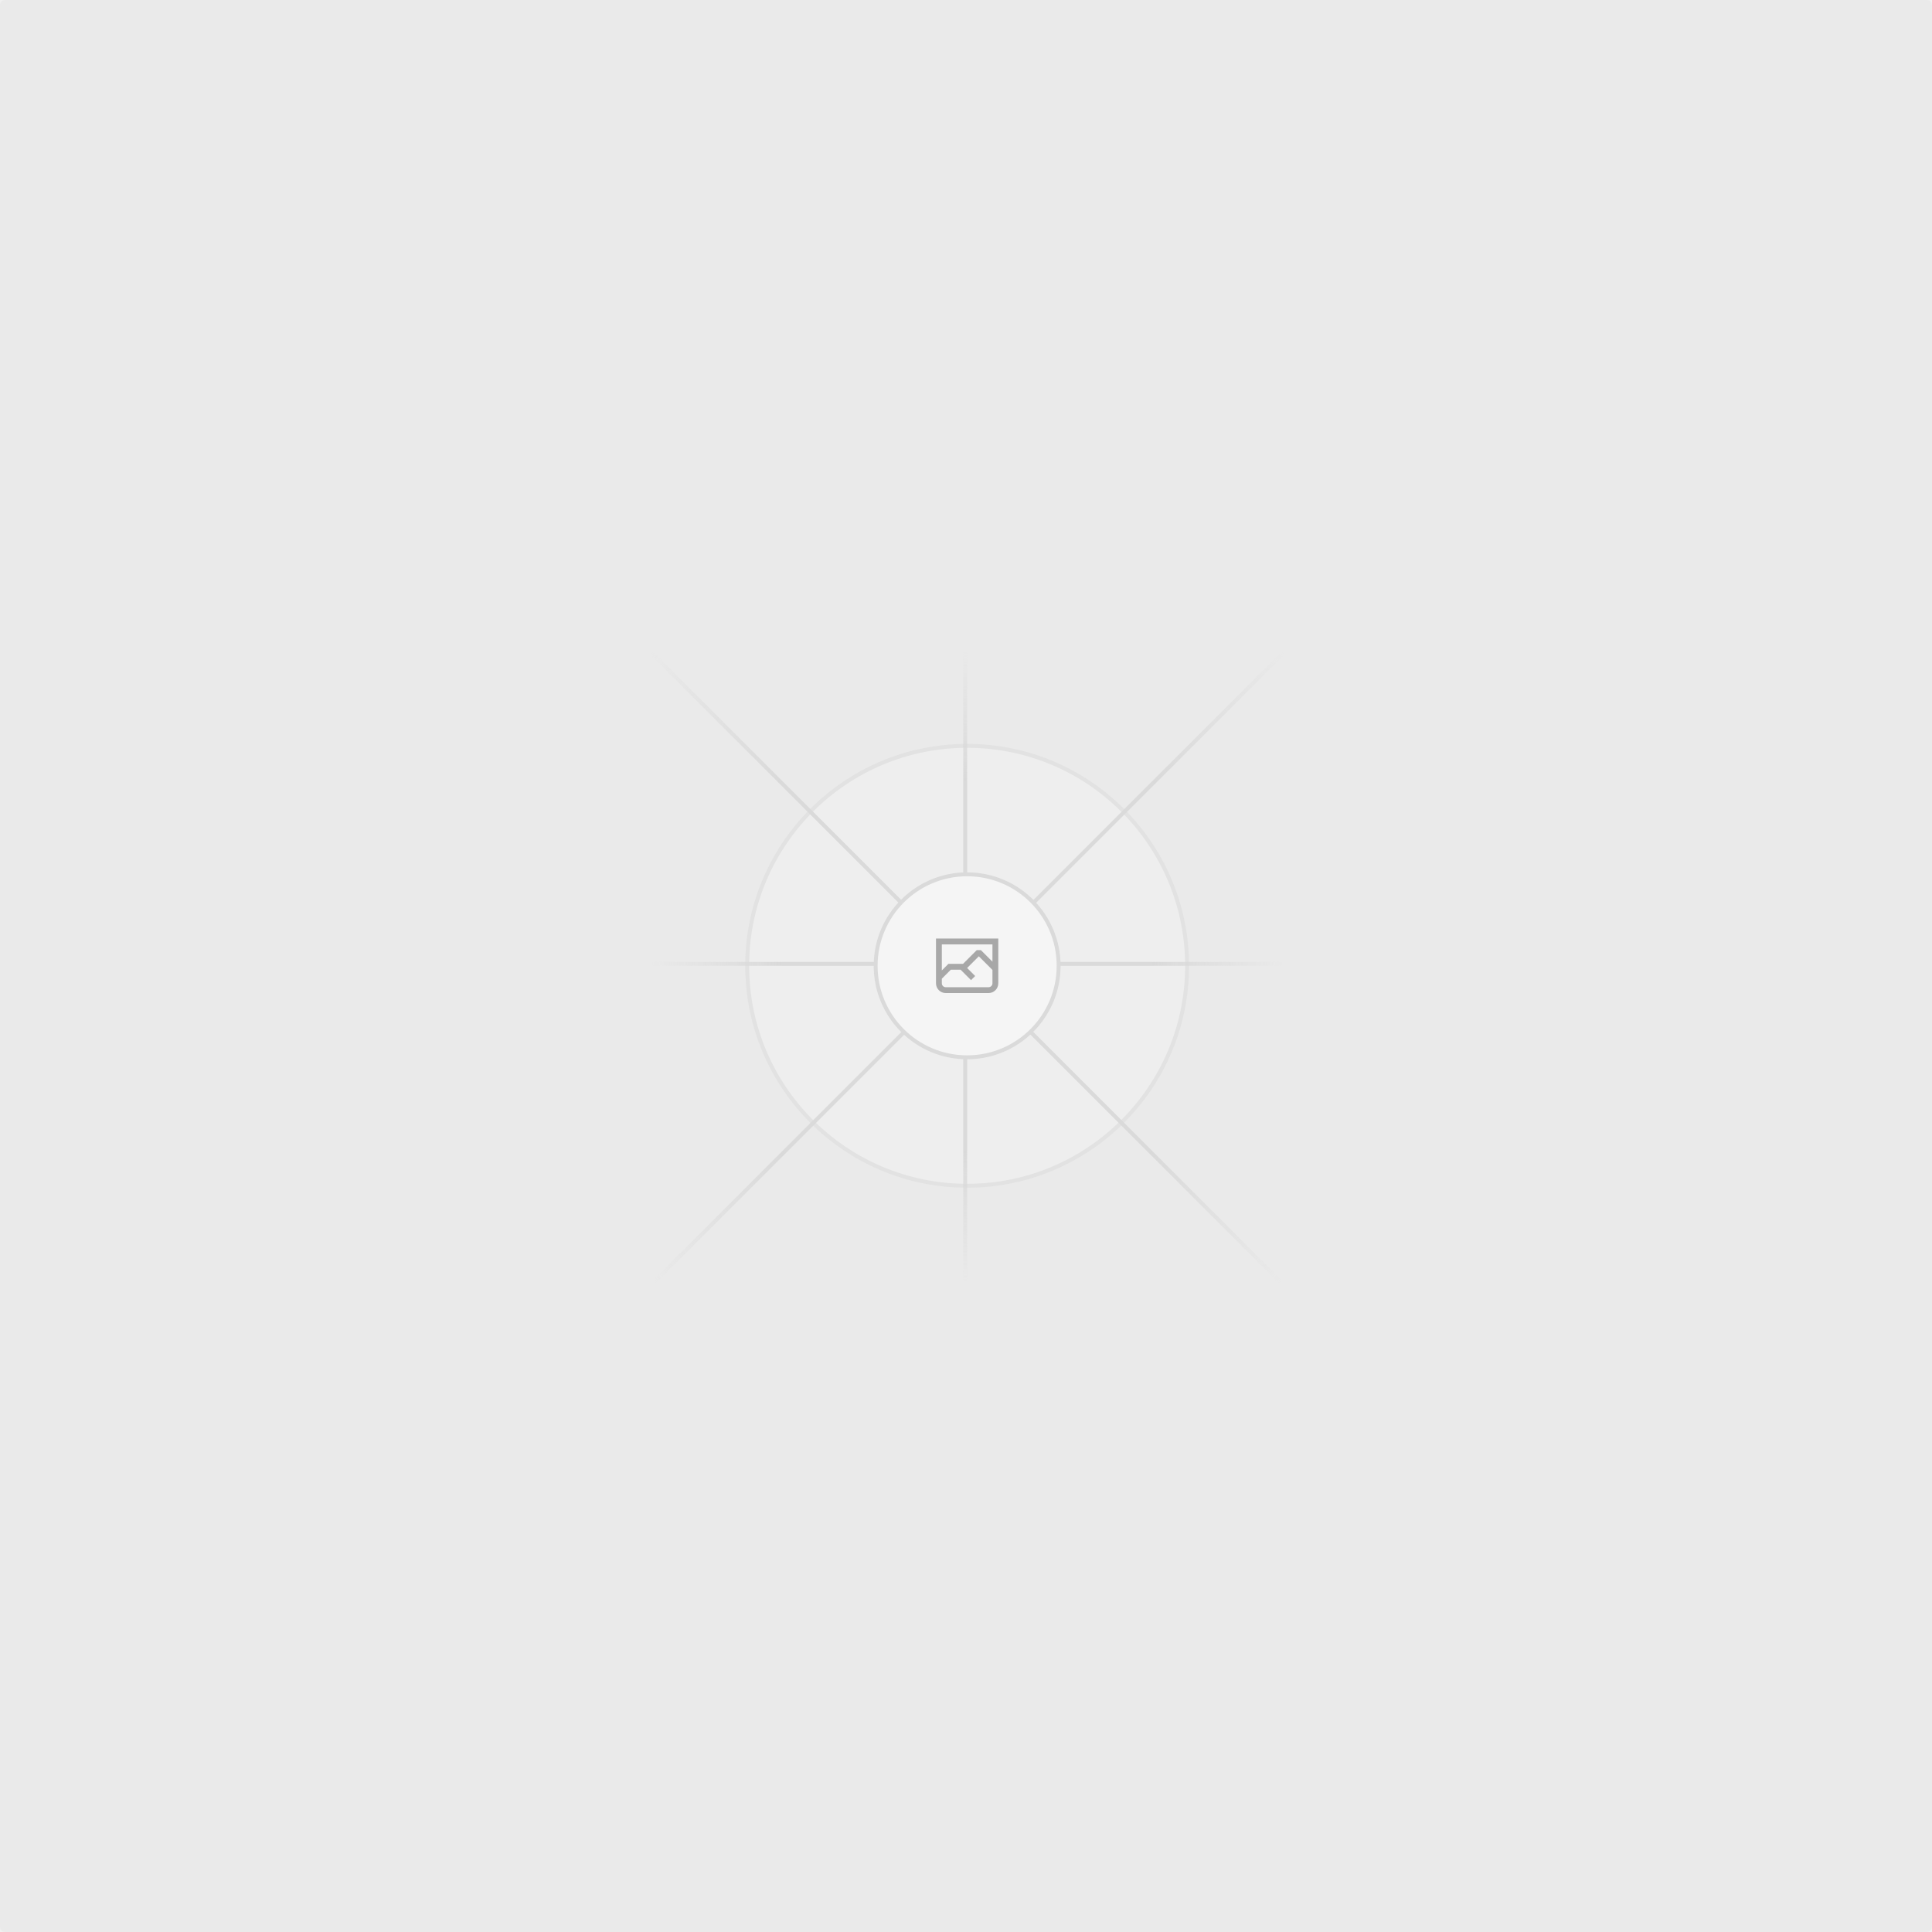
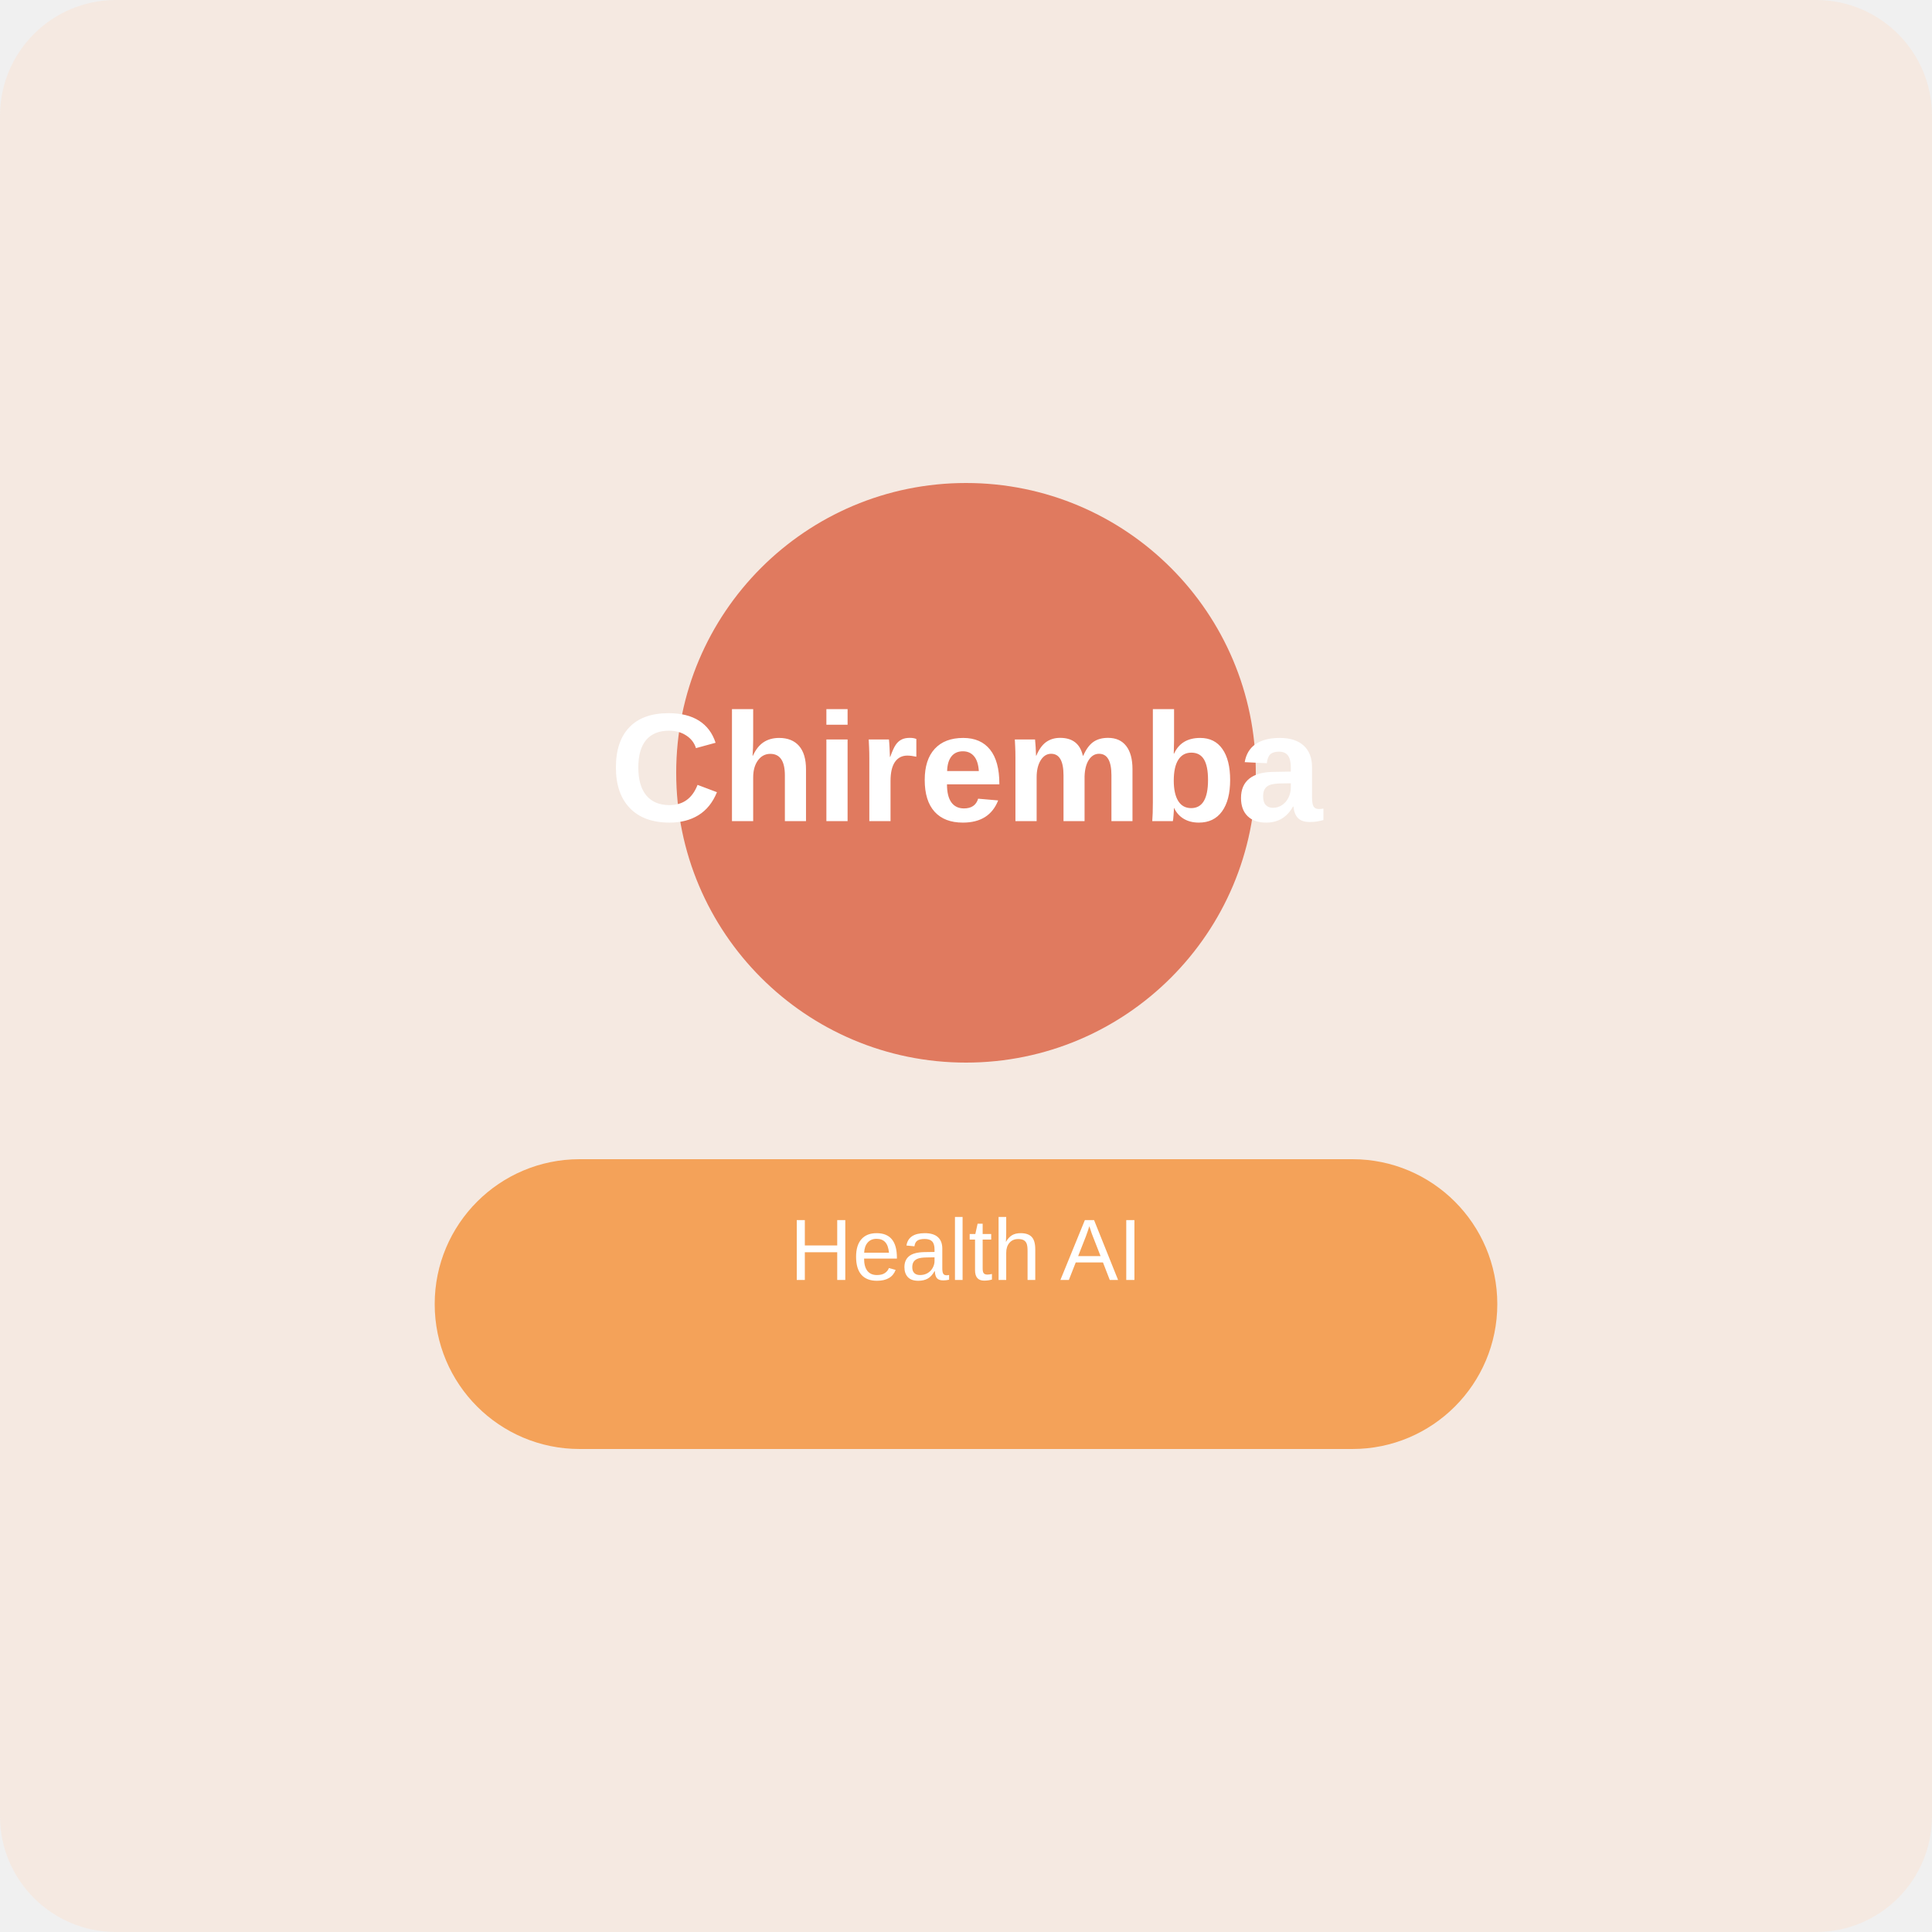
- <svg xmlns="http://www.w3.org/2000/svg" width="1200" height="1200" fill="none">
-   <rect width="1200" height="1200" fill="#EAEAEA" rx="3" />
-   <g opacity=".5">
-     <g opacity=".5">
-       <path fill="#FAFAFA" d="M600.709 736.5c-75.454 0-136.621-61.167-136.621-136.62 0-75.454 61.167-136.621 136.621-136.621 75.453 0 136.62 61.167 136.62 136.621 0 75.453-61.167 136.62-136.62 136.62Z" />
-       <path stroke="#C9C9C9" stroke-width="2.418" d="M600.709 736.5c-75.454 0-136.621-61.167-136.621-136.62 0-75.454 61.167-136.621 136.621-136.621 75.453 0 136.62 61.167 136.62 136.621 0 75.453-61.167 136.62-136.62 136.62Z" />
-     </g>
-     <path stroke="url(#a)" stroke-width="2.418" d="M0-1.209h553.581" transform="scale(1 -1) rotate(45 1163.11 91.165)" />
-     <path stroke="url(#b)" stroke-width="2.418" d="M404.846 598.671h391.726" />
-     <path stroke="url(#c)" stroke-width="2.418" d="M599.5 795.742V404.017" />
-     <path stroke="url(#d)" stroke-width="2.418" d="m795.717 796.597-391.441-391.44" />
-     <path fill="#fff" d="M600.709 656.704c-31.384 0-56.825-25.441-56.825-56.824 0-31.384 25.441-56.825 56.825-56.825 31.383 0 56.824 25.441 56.824 56.825 0 31.383-25.441 56.824-56.824 56.824Z" />
-     <g clip-path="url(#e)">
-       <path fill="#666" fill-rule="evenodd" d="M616.426 586.58h-31.434v16.176l3.553-3.554.531-.531h9.068l.074-.074 8.463-8.463h2.565l7.18 7.181V586.58Zm-15.715 14.654 3.698 3.699 1.283 1.282-2.565 2.565-1.282-1.283-5.2-5.199h-6.066l-5.514 5.514-.073.073v2.876a2.418 2.418 0 0 0 2.418 2.418h26.598a2.418 2.418 0 0 0 2.418-2.418v-8.317l-8.463-8.463-7.181 7.181-.071.072Zm-19.347 5.442v4.085a6.045 6.045 0 0 0 6.046 6.045h26.598a6.044 6.044 0 0 0 6.045-6.045v-7.108l1.356-1.355-1.282-1.283-.074-.073v-17.989h-38.689v23.43l-.146.146.146.147Z" clip-rule="evenodd" />
-     </g>
-     <path stroke="#C9C9C9" stroke-width="2.418" d="M600.709 656.704c-31.384 0-56.825-25.441-56.825-56.824 0-31.384 25.441-56.825 56.825-56.825 31.383 0 56.824 25.441 56.824 56.825 0 31.383-25.441 56.824-56.824 56.824Z" />
+ <svg xmlns="http://www.w3.org/2000/svg" width="400" height="400" viewBox="0 0 400 400" fill="none">
+   <rect width="400" height="400" rx="24" fill="#F5E9E1" />
+   <g>
+     <circle cx="200" cy="160" r="60" fill="#E07A5F" />
+     <rect x="90" y="240" width="220" height="60" rx="30" fill="#F4A259" />
+     <text x="200" y="170" text-anchor="middle" font-size="32" font-family="Segoe UI, Arial, sans-serif" fill="#fff" font-weight="bold">Chiremba</text>
+     <text x="200" y="265" text-anchor="middle" font-size="18" font-family="Segoe UI, Arial, sans-serif" fill="#fff">Health AI</text>
  </g>
-   <defs>
-     <linearGradient id="a" x1="554.061" x2="-.48" y1=".083" y2=".087" gradientUnits="userSpaceOnUse">
-       <stop stop-color="#C9C9C9" stop-opacity="0" />
-       <stop offset=".208" stop-color="#C9C9C9" />
-       <stop offset=".792" stop-color="#C9C9C9" />
-       <stop offset="1" stop-color="#C9C9C9" stop-opacity="0" />
-     </linearGradient>
-     <linearGradient id="b" x1="796.912" x2="404.507" y1="599.963" y2="599.965" gradientUnits="userSpaceOnUse">
-       <stop stop-color="#C9C9C9" stop-opacity="0" />
-       <stop offset=".208" stop-color="#C9C9C9" />
-       <stop offset=".792" stop-color="#C9C9C9" />
-       <stop offset="1" stop-color="#C9C9C9" stop-opacity="0" />
-     </linearGradient>
-     <linearGradient id="c" x1="600.792" x2="600.794" y1="403.677" y2="796.082" gradientUnits="userSpaceOnUse">
-       <stop stop-color="#C9C9C9" stop-opacity="0" />
-       <stop offset=".208" stop-color="#C9C9C9" />
-       <stop offset=".792" stop-color="#C9C9C9" />
-       <stop offset="1" stop-color="#C9C9C9" stop-opacity="0" />
-     </linearGradient>
-     <linearGradient id="d" x1="404.85" x2="796.972" y1="403.903" y2="796.02" gradientUnits="userSpaceOnUse">
-       <stop stop-color="#C9C9C9" stop-opacity="0" />
-       <stop offset=".208" stop-color="#C9C9C9" />
-       <stop offset=".792" stop-color="#C9C9C9" />
-       <stop offset="1" stop-color="#C9C9C9" stop-opacity="0" />
-     </linearGradient>
-     <clipPath id="e">
-       <path fill="#fff" d="M581.364 580.535h38.689v38.689h-38.689z" />
-     </clipPath>
-   </defs>
</svg>
